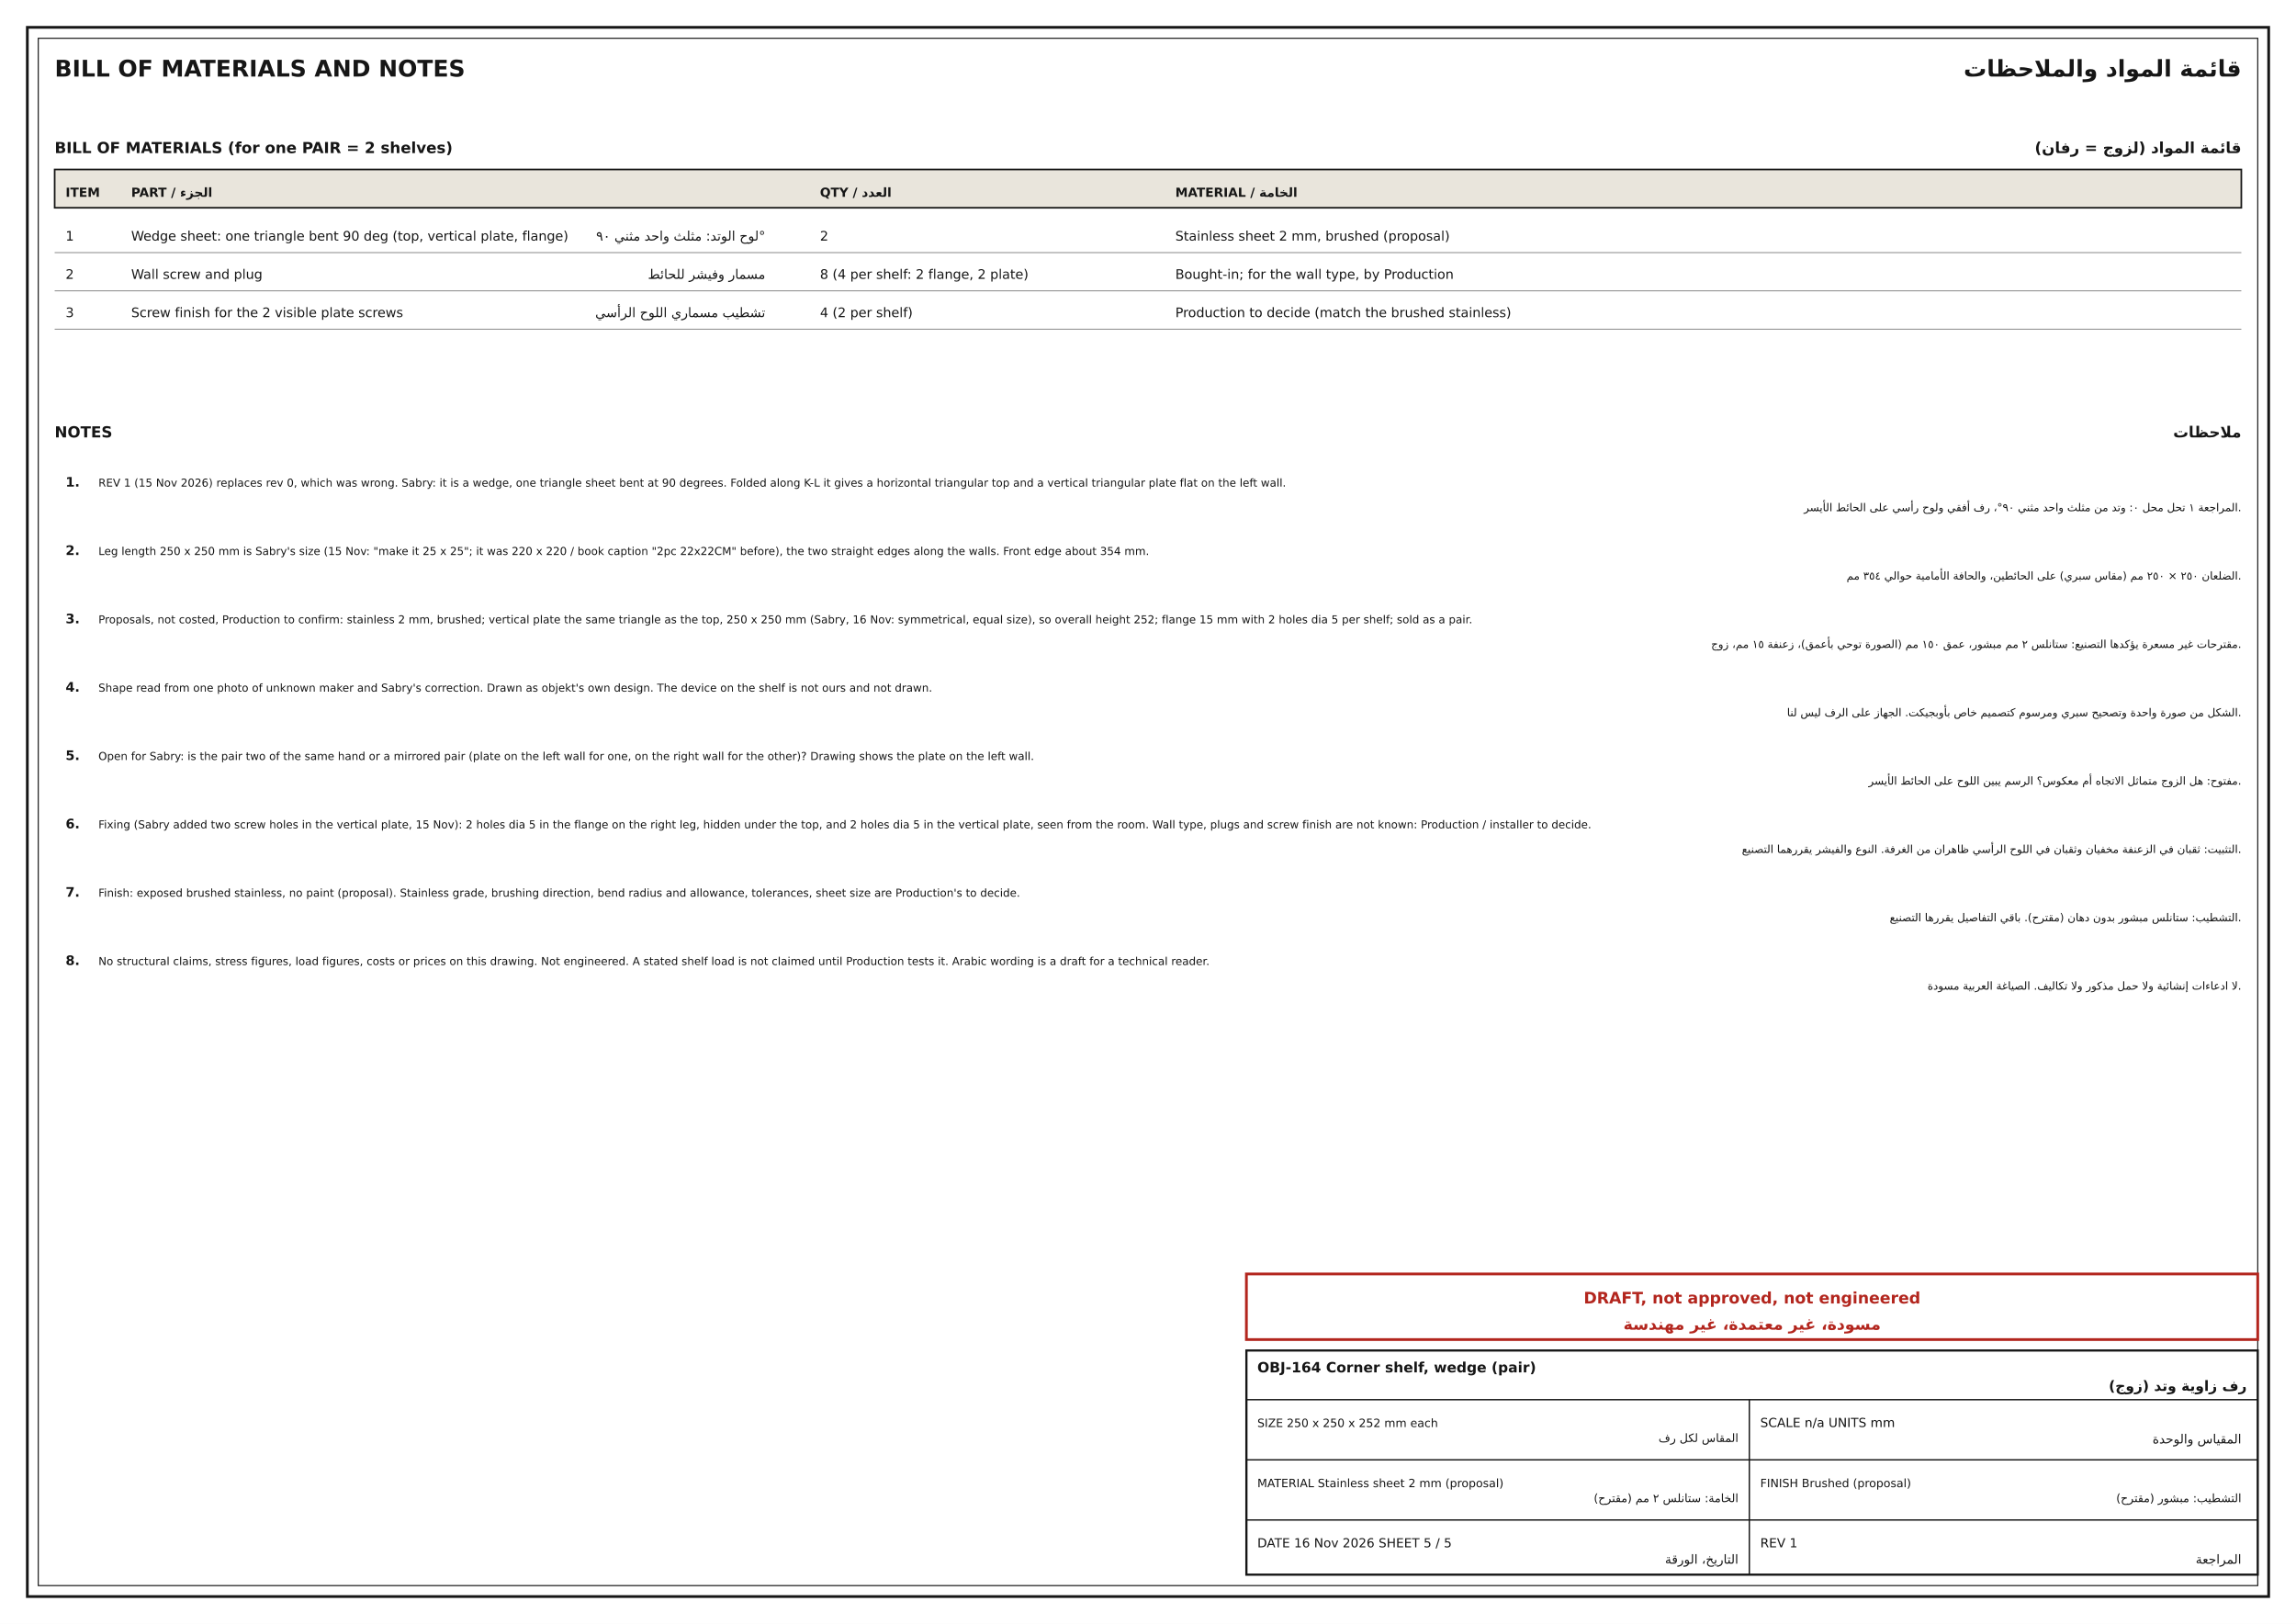
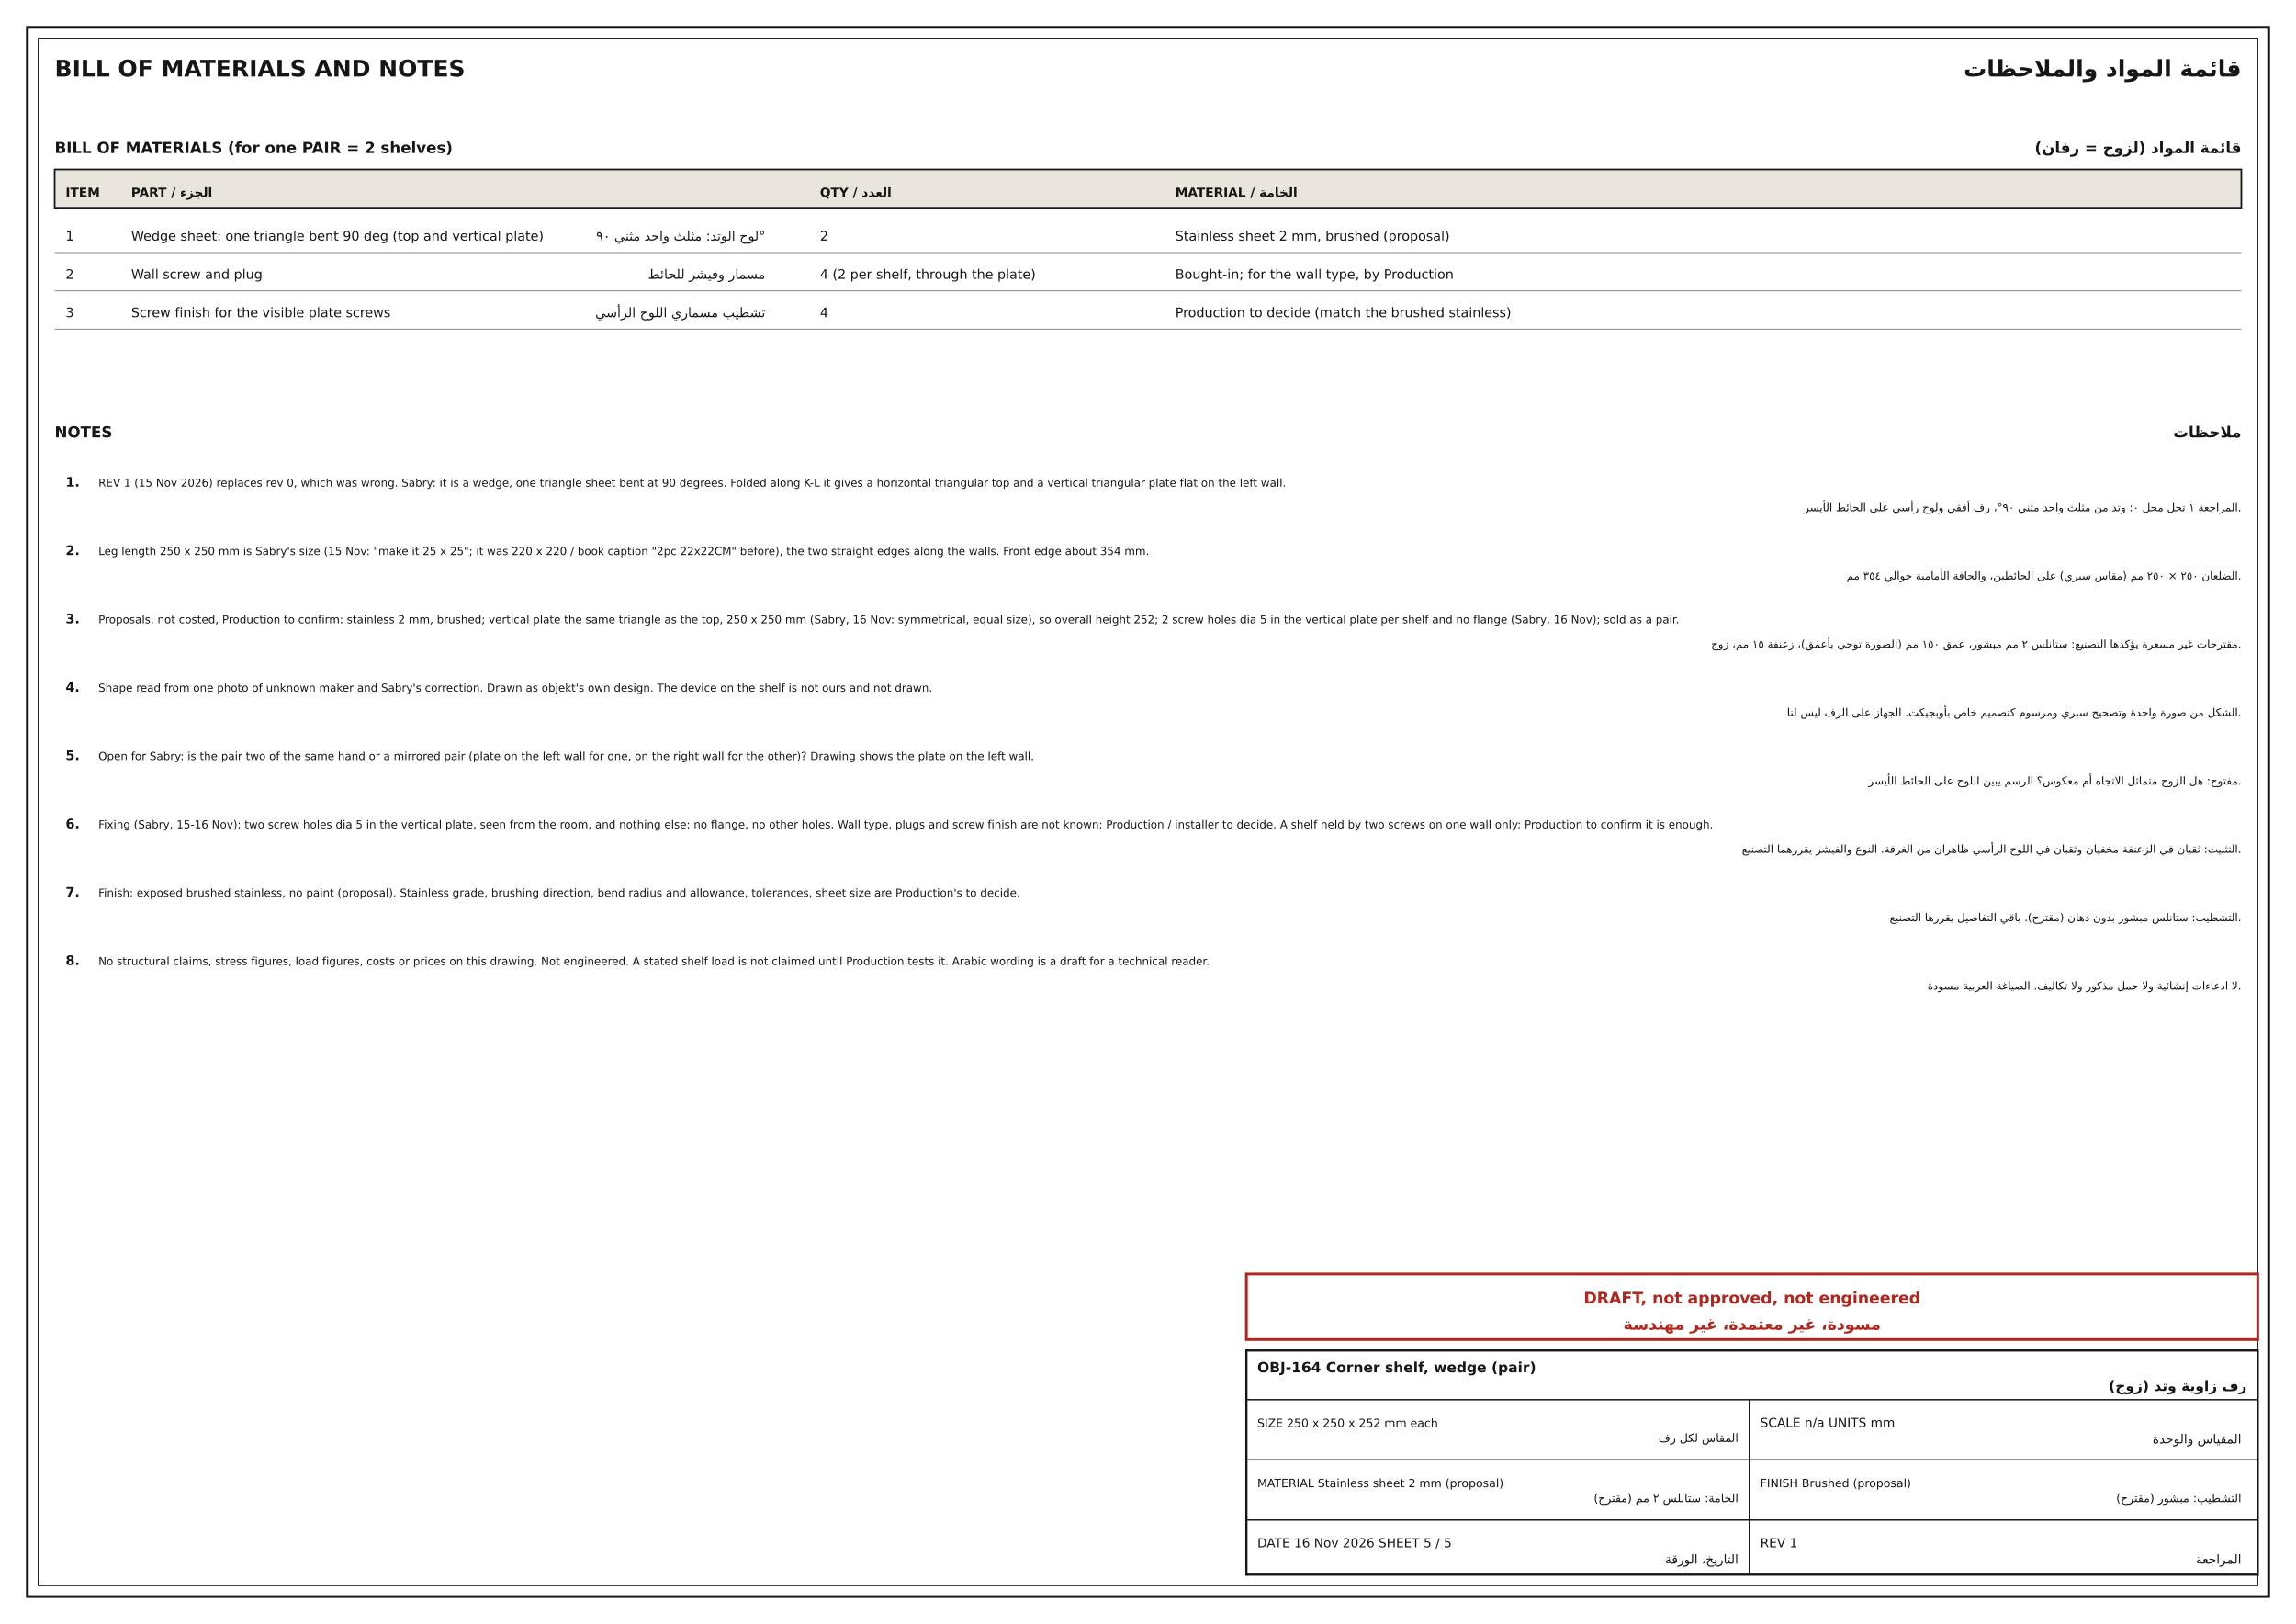
<svg xmlns="http://www.w3.org/2000/svg" viewBox="0 0 420 297" width="420mm" height="297mm">
  <rect width="420" height="297" fill="#fff" />
  <rect x="5.00" y="5.00" width="410.00" height="287.00" fill="none" stroke="#161616" stroke-width="0.5" />
  <rect x="7.00" y="7.00" width="406.00" height="283.00" fill="none" stroke="#161616" stroke-width="0.2" />
  <rect x="228.00" y="247.00" width="185.00" height="41.00" fill="#fff" stroke="#161616" stroke-width="0.4" />
  <line x1="228.00" y1="256.00" x2="413.00" y2="256.00" stroke="#161616" stroke-width="0.25" />
  <line x1="228.00" y1="267.00" x2="413.00" y2="267.00" stroke="#161616" stroke-width="0.25" />
  <line x1="228.00" y1="278.00" x2="413.00" y2="278.00" stroke="#161616" stroke-width="0.25" />
  <line x1="320.00" y1="256.00" x2="320.00" y2="288.00" stroke="#161616" stroke-width="0.25" />
  <text x="230.00" y="251.00" font-family="DejaVu Sans, Inter, Arial, sans-serif" font-size="2.6" font-weight="600" text-anchor="start" fill="#161616">OBJ-164   Corner shelf, wedge (pair)</text>
  <text x="411.00" y="254.38" font-family="DejaVu Sans, Inter, Arial, sans-serif" font-size="2.6" font-weight="600" text-anchor="end" fill="#161616">رف زاوية وتد (زوج)</text>
  <text x="230.00" y="261.00" font-family="DejaVu Sans, Inter, Arial, sans-serif" font-size="2.1" font-weight="400" text-anchor="start" fill="#161616">SIZE  250 x 250 x 252 mm each</text>
  <text x="318.00" y="263.73" font-family="DejaVu Sans, Inter, Arial, sans-serif" font-size="2.1" font-weight="400" text-anchor="end" fill="#161616">المقاس لكل رف</text>
  <text x="322.00" y="261.00" font-family="DejaVu Sans, Inter, Arial, sans-serif" font-size="2.3" font-weight="400" text-anchor="start" fill="#161616">SCALE  n/a   UNITS  mm</text>
  <text x="410.00" y="263.99" font-family="DejaVu Sans, Inter, Arial, sans-serif" font-size="2.3" font-weight="400" text-anchor="end" fill="#161616">المقياس والوحدة</text>
  <text x="230.00" y="272.00" font-family="DejaVu Sans, Inter, Arial, sans-serif" font-size="2.1" font-weight="400" text-anchor="start" fill="#161616">MATERIAL  Stainless sheet 2 mm (proposal)</text>
  <text x="318.00" y="274.73" font-family="DejaVu Sans, Inter, Arial, sans-serif" font-size="2.1" font-weight="400" text-anchor="end" fill="#161616">الخامة: ستانلس ٢ مم (مقترح)</text>
  <text x="322.00" y="272.00" font-family="DejaVu Sans, Inter, Arial, sans-serif" font-size="2.1" font-weight="400" text-anchor="start" fill="#161616">FINISH  Brushed (proposal)</text>
  <text x="410.00" y="274.73" font-family="DejaVu Sans, Inter, Arial, sans-serif" font-size="2.1" font-weight="400" text-anchor="end" fill="#161616">التشطيب: مبشور (مقترح)</text>
  <text x="230.00" y="283.00" font-family="DejaVu Sans, Inter, Arial, sans-serif" font-size="2.3" font-weight="400" text-anchor="start" fill="#161616">DATE  16 Nov 2026      SHEET 5 / 5</text>
  <text x="318.00" y="285.99" font-family="DejaVu Sans, Inter, Arial, sans-serif" font-size="2.3" font-weight="400" text-anchor="end" fill="#161616">التاريخ، الورقة</text>
  <text x="322.00" y="283.00" font-family="DejaVu Sans, Inter, Arial, sans-serif" font-size="2.3" font-weight="400" text-anchor="start" fill="#161616">REV  1</text>
  <text x="410.00" y="285.99" font-family="DejaVu Sans, Inter, Arial, sans-serif" font-size="2.3" font-weight="400" text-anchor="end" fill="#161616">المراجعة</text>
  <rect x="228.00" y="233.00" width="185.00" height="12.00" fill="#fff" stroke="#b3261e" stroke-width="0.5" />
  <text x="320.50" y="238.40" font-family="DejaVu Sans, Inter, Arial, sans-serif" font-size="2.9" font-weight="700" text-anchor="middle" fill="#b3261e">DRAFT, not approved, not engineered</text>
  <text x="320.50" y="243.20" font-family="DejaVu Sans, Inter, Arial, sans-serif" font-size="2.9" font-weight="700" text-anchor="middle" fill="#b3261e">مسودة، غير معتمدة، غير مهندسة</text>
  <text x="10.00" y="14.00" font-family="DejaVu Sans, Inter, Arial, sans-serif" font-size="4.2" font-weight="700" text-anchor="start" fill="#161616">BILL OF MATERIALS AND NOTES</text>
  <text x="410.00" y="14.00" font-family="DejaVu Sans, Inter, Arial, sans-serif" font-size="4.2" font-weight="700" text-anchor="end" fill="#161616">قائمة المواد والملاحظات</text>
  <text x="10.00" y="28.00" font-family="DejaVu Sans, Inter, Arial, sans-serif" font-size="2.8" font-weight="600" text-anchor="start" fill="#161616">BILL OF MATERIALS (for one PAIR = 2 shelves)</text>
  <text x="410.00" y="28.00" font-family="DejaVu Sans, Inter, Arial, sans-serif" font-size="2.8" font-weight="600" text-anchor="end" fill="#161616">قائمة المواد (لزوج = رفان)</text>
  <rect x="10.00" y="31.00" width="400.00" height="7.00" fill="#e9e5dc" stroke="#161616" stroke-width="0.3" />
  <text x="12.00" y="36.00" font-family="DejaVu Sans, Inter, Arial, sans-serif" font-size="2.3" font-weight="600" text-anchor="start" fill="#161616">ITEM</text>
  <text x="24.00" y="36.00" font-family="DejaVu Sans, Inter, Arial, sans-serif" font-size="2.3" font-weight="600" text-anchor="start" fill="#161616">PART / الجزء</text>
  <text x="150.00" y="36.00" font-family="DejaVu Sans, Inter, Arial, sans-serif" font-size="2.3" font-weight="600" text-anchor="start" fill="#161616">QTY / العدد</text>
  <text x="215.00" y="36.00" font-family="DejaVu Sans, Inter, Arial, sans-serif" font-size="2.3" font-weight="600" text-anchor="start" fill="#161616">MATERIAL / الخامة</text>
  <line x1="10.00" y1="46.20" x2="410.00" y2="46.20" stroke="#7a7a7a" stroke-width="0.15" />
  <text x="12.00" y="44.00" font-family="DejaVu Sans, Inter, Arial, sans-serif" font-size="2.4" font-weight="400" text-anchor="start" fill="#161616">1</text>
-   <text x="24.00" y="44.00" font-family="DejaVu Sans, Inter, Arial, sans-serif" font-size="2.4" font-weight="400" text-anchor="start" fill="#161616">Wedge sheet: one triangle bent 90 deg (top, vertical plate, flange)</text>
+   <text x="24.00" y="44.00" font-family="DejaVu Sans, Inter, Arial, sans-serif" font-size="2.4" font-weight="400" text-anchor="start" fill="#161616">Wedge sheet: one triangle bent 90 deg (top and vertical plate)</text>
  <text x="140.00" y="44.00" font-family="DejaVu Sans, Inter, Arial, sans-serif" font-size="2.4" font-weight="400" text-anchor="end" fill="#161616">لوح الوتد: مثلث واحد مثني ٩٠°</text>
  <text x="150.00" y="44.00" font-family="DejaVu Sans, Inter, Arial, sans-serif" font-size="2.4" font-weight="400" text-anchor="start" fill="#161616">2</text>
  <text x="215.00" y="44.00" font-family="DejaVu Sans, Inter, Arial, sans-serif" font-size="2.4" font-weight="400" text-anchor="start" fill="#161616">Stainless sheet 2 mm, brushed (proposal)</text>
  <line x1="10.00" y1="53.20" x2="410.00" y2="53.20" stroke="#7a7a7a" stroke-width="0.15" />
  <text x="12.00" y="51.00" font-family="DejaVu Sans, Inter, Arial, sans-serif" font-size="2.4" font-weight="400" text-anchor="start" fill="#161616">2</text>
  <text x="24.00" y="51.00" font-family="DejaVu Sans, Inter, Arial, sans-serif" font-size="2.4" font-weight="400" text-anchor="start" fill="#161616">Wall screw and plug</text>
  <text x="140.00" y="51.00" font-family="DejaVu Sans, Inter, Arial, sans-serif" font-size="2.4" font-weight="400" text-anchor="end" fill="#161616">مسمار وفيشر للحائط</text>
-   <text x="150.00" y="51.00" font-family="DejaVu Sans, Inter, Arial, sans-serif" font-size="2.4" font-weight="400" text-anchor="start" fill="#161616">8 (4 per shelf: 2 flange, 2 plate)</text>
+   <text x="150.00" y="51.00" font-family="DejaVu Sans, Inter, Arial, sans-serif" font-size="2.4" font-weight="400" text-anchor="start" fill="#161616">4 (2 per shelf, through the plate)</text>
  <text x="215.00" y="51.00" font-family="DejaVu Sans, Inter, Arial, sans-serif" font-size="2.4" font-weight="400" text-anchor="start" fill="#161616">Bought-in; for the wall type, by Production</text>
  <line x1="10.00" y1="60.20" x2="410.00" y2="60.20" stroke="#7a7a7a" stroke-width="0.15" />
  <text x="12.00" y="58.00" font-family="DejaVu Sans, Inter, Arial, sans-serif" font-size="2.4" font-weight="400" text-anchor="start" fill="#161616">3</text>
-   <text x="24.00" y="58.00" font-family="DejaVu Sans, Inter, Arial, sans-serif" font-size="2.4" font-weight="400" text-anchor="start" fill="#161616">Screw finish for the 2 visible plate screws</text>
+   <text x="24.00" y="58.00" font-family="DejaVu Sans, Inter, Arial, sans-serif" font-size="2.4" font-weight="400" text-anchor="start" fill="#161616">Screw finish for the visible plate screws</text>
  <text x="140.00" y="58.00" font-family="DejaVu Sans, Inter, Arial, sans-serif" font-size="2.4" font-weight="400" text-anchor="end" fill="#161616">تشطيب مسماري اللوح الرأسي</text>
-   <text x="150.00" y="58.00" font-family="DejaVu Sans, Inter, Arial, sans-serif" font-size="2.4" font-weight="400" text-anchor="start" fill="#161616">4 (2 per shelf)</text>
+   <text x="150.00" y="58.00" font-family="DejaVu Sans, Inter, Arial, sans-serif" font-size="2.4" font-weight="400" text-anchor="start" fill="#161616">4</text>
  <text x="215.00" y="58.00" font-family="DejaVu Sans, Inter, Arial, sans-serif" font-size="2.4" font-weight="400" text-anchor="start" fill="#161616">Production to decide (match the brushed stainless)</text>
  <text x="10.00" y="80.00" font-family="DejaVu Sans, Inter, Arial, sans-serif" font-size="2.8" font-weight="600" text-anchor="start" fill="#161616">NOTES</text>
  <text x="410.00" y="80.00" font-family="DejaVu Sans, Inter, Arial, sans-serif" font-size="2.8" font-weight="600" text-anchor="end" fill="#161616">ملاحظات</text>
  <text x="12.00" y="89.00" font-family="DejaVu Sans, Inter, Arial, sans-serif" font-size="2.4" font-weight="600" text-anchor="start" fill="#161616">1.</text>
  <text x="18.00" y="89.00" font-family="DejaVu Sans, Inter, Arial, sans-serif" font-size="2.0" font-weight="400" text-anchor="start" fill="#161616">REV 1 (15 Nov 2026) replaces rev 0, which was wrong. Sabry: it is a wedge, one triangle sheet bent at 90 degrees. Folded along K-L it gives a horizontal triangular top and a vertical triangular plate flat on the left wall.</text>
  <text x="410.00" y="93.50" font-family="DejaVu Sans, Inter, Arial, sans-serif" font-size="2.0" font-weight="400" text-anchor="end" fill="#161616">المراجعة ١ تحل محل ٠: وتد من مثلث واحد مثني ٩٠°، رف أفقي ولوح رأسي على الحائط الأيسر.</text>
  <text x="12.00" y="101.50" font-family="DejaVu Sans, Inter, Arial, sans-serif" font-size="2.4" font-weight="600" text-anchor="start" fill="#161616">2.</text>
  <text x="18.00" y="101.50" font-family="DejaVu Sans, Inter, Arial, sans-serif" font-size="2.0" font-weight="400" text-anchor="start" fill="#161616">Leg length 250 x 250 mm is Sabry's size (15 Nov: "make it 25 x 25"; it was 220 x 220 / book caption "2pc 22x22CM" before), the two straight edges along the walls. Front edge about 354 mm.</text>
  <text x="410.00" y="106.00" font-family="DejaVu Sans, Inter, Arial, sans-serif" font-size="2.0" font-weight="400" text-anchor="end" fill="#161616">الضلعان ٢٥٠ × ٢٥٠ مم (مقاس سبري) على الحائطين، والحافة الأمامية حوالي ٣٥٤ مم.</text>
  <text x="12.00" y="114.00" font-family="DejaVu Sans, Inter, Arial, sans-serif" font-size="2.4" font-weight="600" text-anchor="start" fill="#161616">3.</text>
-   <text x="18.00" y="114.00" font-family="DejaVu Sans, Inter, Arial, sans-serif" font-size="2.0" font-weight="400" text-anchor="start" fill="#161616">Proposals, not costed, Production to confirm: stainless 2 mm, brushed; vertical plate the same triangle as the top, 250 x 250 mm (Sabry, 16 Nov: symmetrical, equal size), so overall height 252; flange 15 mm with 2 holes dia 5 per shelf; sold as a pair.</text>
+   <text x="18.00" y="114.00" font-family="DejaVu Sans, Inter, Arial, sans-serif" font-size="2.0" font-weight="400" text-anchor="start" fill="#161616">Proposals, not costed, Production to confirm: stainless 2 mm, brushed; vertical plate the same triangle as the top, 250 x 250 mm (Sabry, 16 Nov: symmetrical, equal size), so overall height 252; 2 screw holes dia 5 in the vertical plate per shelf and no flange (Sabry, 16 Nov); sold as a pair.</text>
  <text x="410.00" y="118.50" font-family="DejaVu Sans, Inter, Arial, sans-serif" font-size="2.0" font-weight="400" text-anchor="end" fill="#161616">مقترحات غير مسعرة يؤكدها التصنيع: ستانلس ٢ مم مبشور، عمق ١٥٠ مم (الصورة توحي بأعمق)، زعنفة ١٥ مم، زوج.</text>
  <text x="12.00" y="126.50" font-family="DejaVu Sans, Inter, Arial, sans-serif" font-size="2.4" font-weight="600" text-anchor="start" fill="#161616">4.</text>
  <text x="18.00" y="126.50" font-family="DejaVu Sans, Inter, Arial, sans-serif" font-size="2.0" font-weight="400" text-anchor="start" fill="#161616">Shape read from one photo of unknown maker and Sabry's correction. Drawn as objekt's own design. The device on the shelf is not ours and not drawn.</text>
  <text x="410.00" y="131.00" font-family="DejaVu Sans, Inter, Arial, sans-serif" font-size="2.0" font-weight="400" text-anchor="end" fill="#161616">الشكل من صورة واحدة وتصحيح سبري ومرسوم كتصميم خاص بأوبجيكت. الجهاز على الرف ليس لنا.</text>
  <text x="12.00" y="139.00" font-family="DejaVu Sans, Inter, Arial, sans-serif" font-size="2.4" font-weight="600" text-anchor="start" fill="#161616">5.</text>
  <text x="18.00" y="139.00" font-family="DejaVu Sans, Inter, Arial, sans-serif" font-size="2.0" font-weight="400" text-anchor="start" fill="#161616">Open for Sabry: is the pair two of the same hand or a mirrored pair (plate on the left wall for one, on the right wall for the other)? Drawing shows the plate on the left wall.</text>
  <text x="410.00" y="143.50" font-family="DejaVu Sans, Inter, Arial, sans-serif" font-size="2.0" font-weight="400" text-anchor="end" fill="#161616">مفتوح: هل الزوج متماثل الاتجاه أم معكوس؟ الرسم يبين اللوح على الحائط الأيسر.</text>
  <text x="12.00" y="151.50" font-family="DejaVu Sans, Inter, Arial, sans-serif" font-size="2.4" font-weight="600" text-anchor="start" fill="#161616">6.</text>
-   <text x="18.00" y="151.50" font-family="DejaVu Sans, Inter, Arial, sans-serif" font-size="2.0" font-weight="400" text-anchor="start" fill="#161616">Fixing (Sabry added two screw holes in the vertical plate, 15 Nov): 2 holes dia 5 in the flange on the right leg, hidden under the top, and 2 holes dia 5 in the vertical plate, seen from the room. Wall type, plugs and screw finish are not known: Production / installer to decide.</text>
+   <text x="18.00" y="151.50" font-family="DejaVu Sans, Inter, Arial, sans-serif" font-size="2.0" font-weight="400" text-anchor="start" fill="#161616">Fixing (Sabry, 15-16 Nov): two screw holes dia 5 in the vertical plate, seen from the room, and nothing else: no flange, no other holes. Wall type, plugs and screw finish are not known: Production / installer to decide. A shelf held by two screws on one wall only: Production to confirm it is enough.</text>
  <text x="410.00" y="156.00" font-family="DejaVu Sans, Inter, Arial, sans-serif" font-size="2.0" font-weight="400" text-anchor="end" fill="#161616">التثبيت: ثقبان في الزعنفة مخفيان وثقبان في اللوح الرأسي ظاهران من الغرفة. النوع والفيشر يقررهما التصنيع.</text>
  <text x="12.00" y="164.00" font-family="DejaVu Sans, Inter, Arial, sans-serif" font-size="2.4" font-weight="600" text-anchor="start" fill="#161616">7.</text>
  <text x="18.00" y="164.00" font-family="DejaVu Sans, Inter, Arial, sans-serif" font-size="2.0" font-weight="400" text-anchor="start" fill="#161616">Finish: exposed brushed stainless, no paint (proposal). Stainless grade, brushing direction, bend radius and allowance, tolerances, sheet size are Production's to decide.</text>
  <text x="410.00" y="168.50" font-family="DejaVu Sans, Inter, Arial, sans-serif" font-size="2.0" font-weight="400" text-anchor="end" fill="#161616">التشطيب: ستانلس مبشور بدون دهان (مقترح). باقي التفاصيل يقررها التصنيع.</text>
  <text x="12.00" y="176.50" font-family="DejaVu Sans, Inter, Arial, sans-serif" font-size="2.4" font-weight="600" text-anchor="start" fill="#161616">8.</text>
  <text x="18.00" y="176.50" font-family="DejaVu Sans, Inter, Arial, sans-serif" font-size="2.0" font-weight="400" text-anchor="start" fill="#161616">No structural claims, stress figures, load figures, costs or prices on this drawing. Not engineered. A stated shelf load is not claimed until Production tests it. Arabic wording is a draft for a technical reader.</text>
  <text x="410.00" y="181.00" font-family="DejaVu Sans, Inter, Arial, sans-serif" font-size="2.0" font-weight="400" text-anchor="end" fill="#161616">لا ادعاءات إنشائية ولا حمل مذكور ولا تكاليف. الصياغة العربية مسودة.</text>
</svg>
